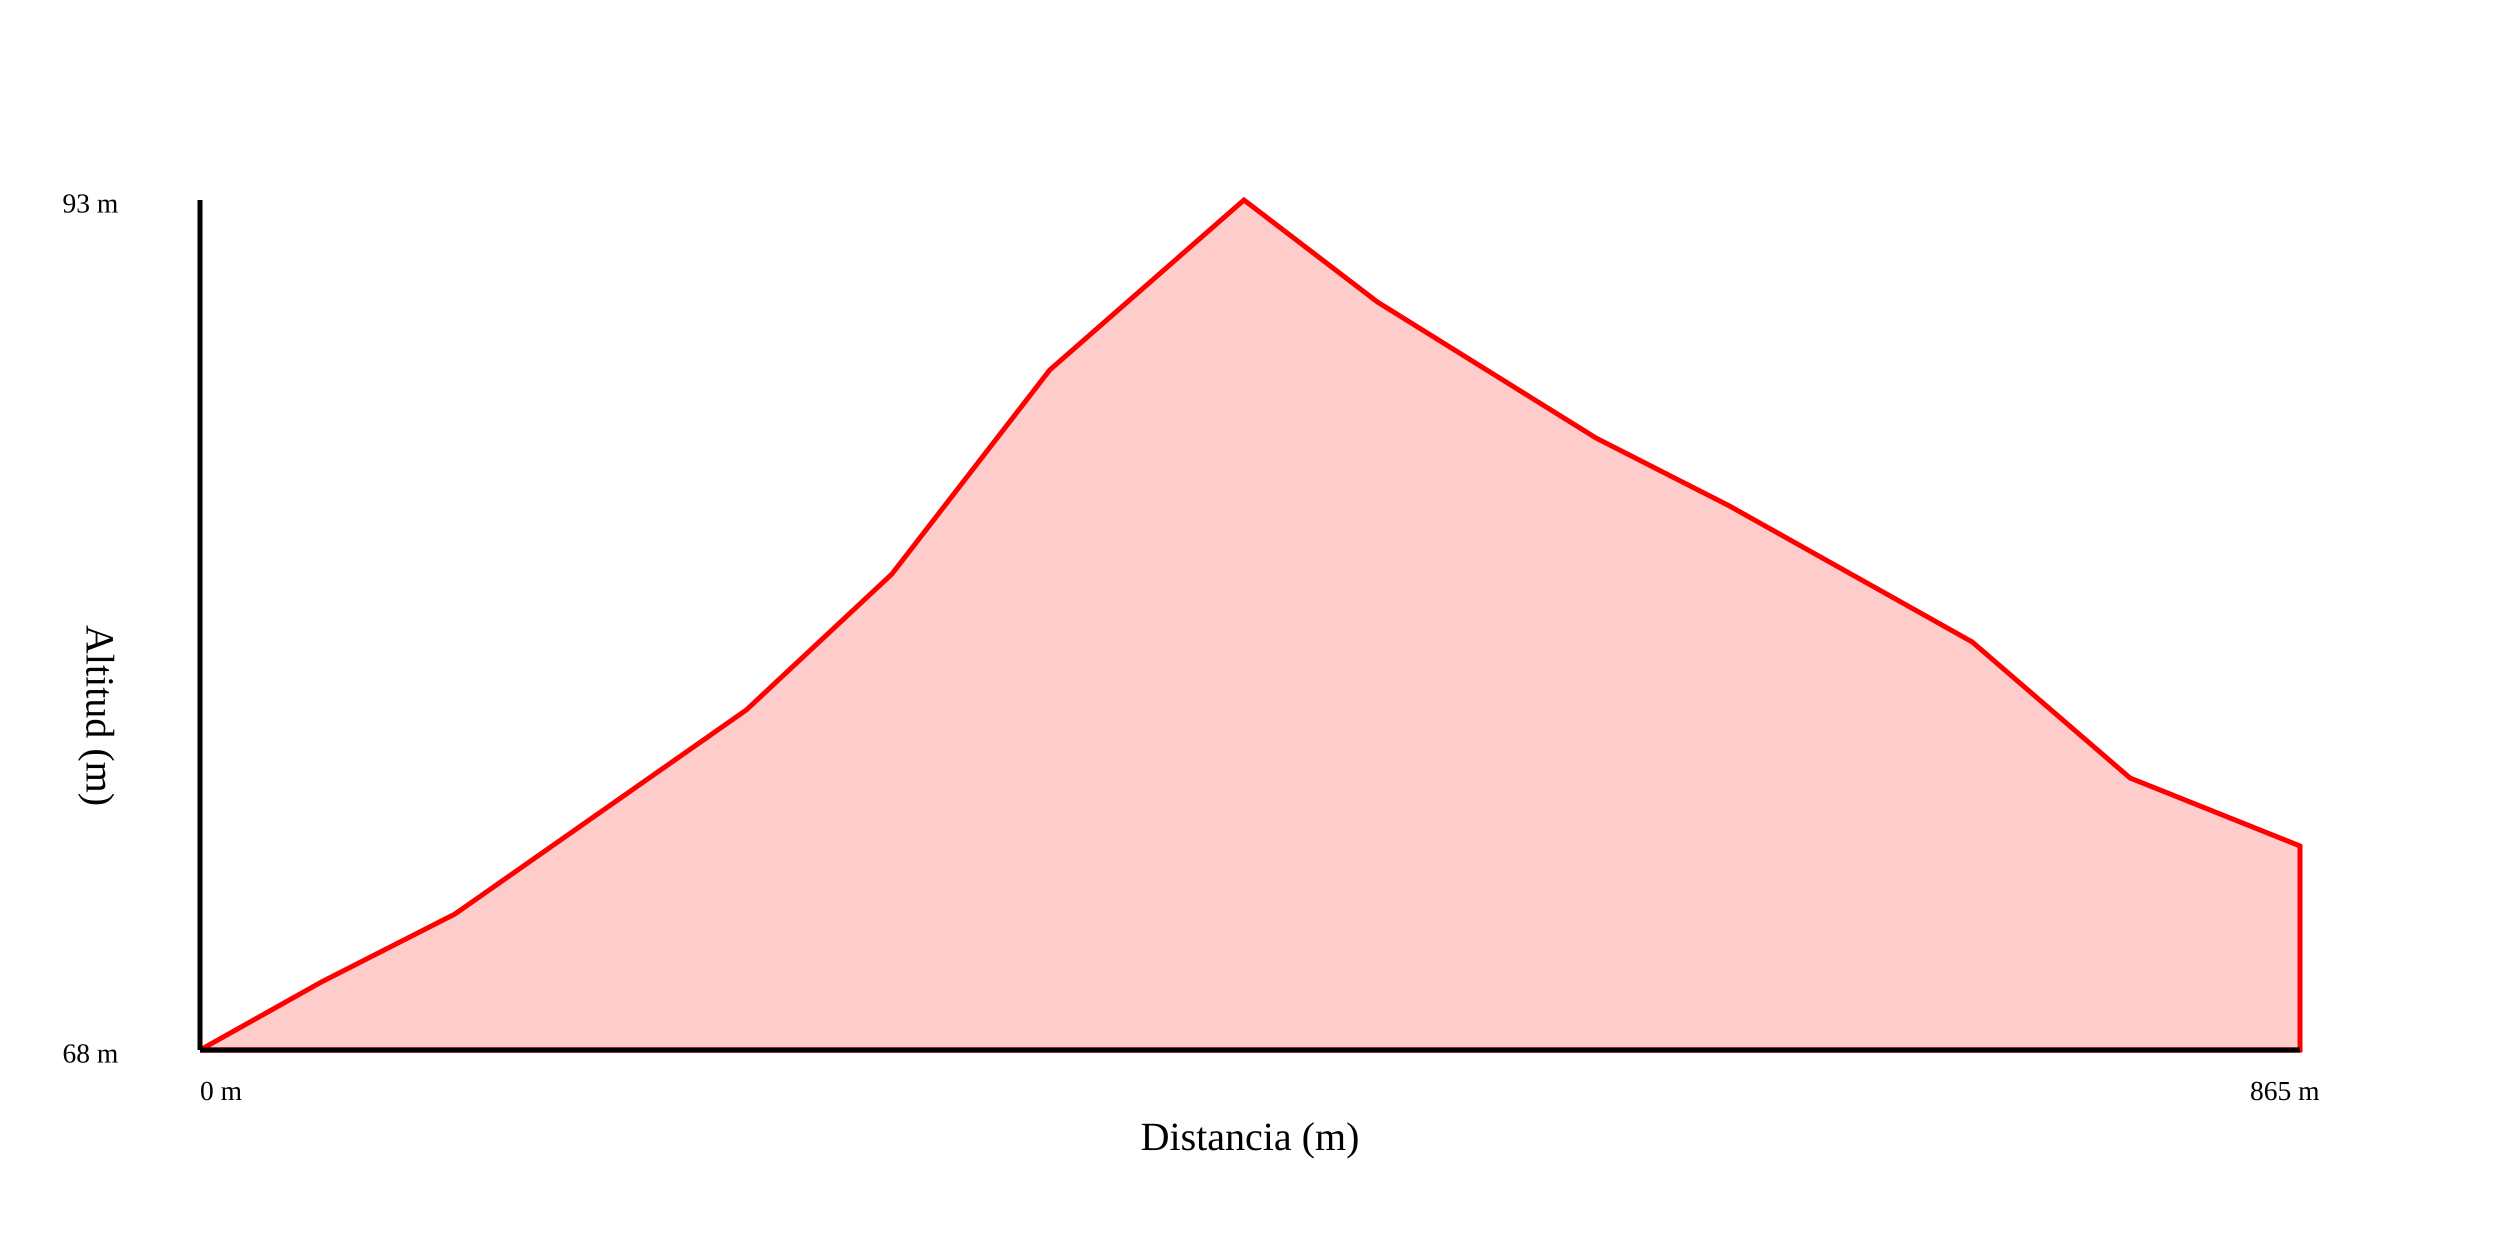
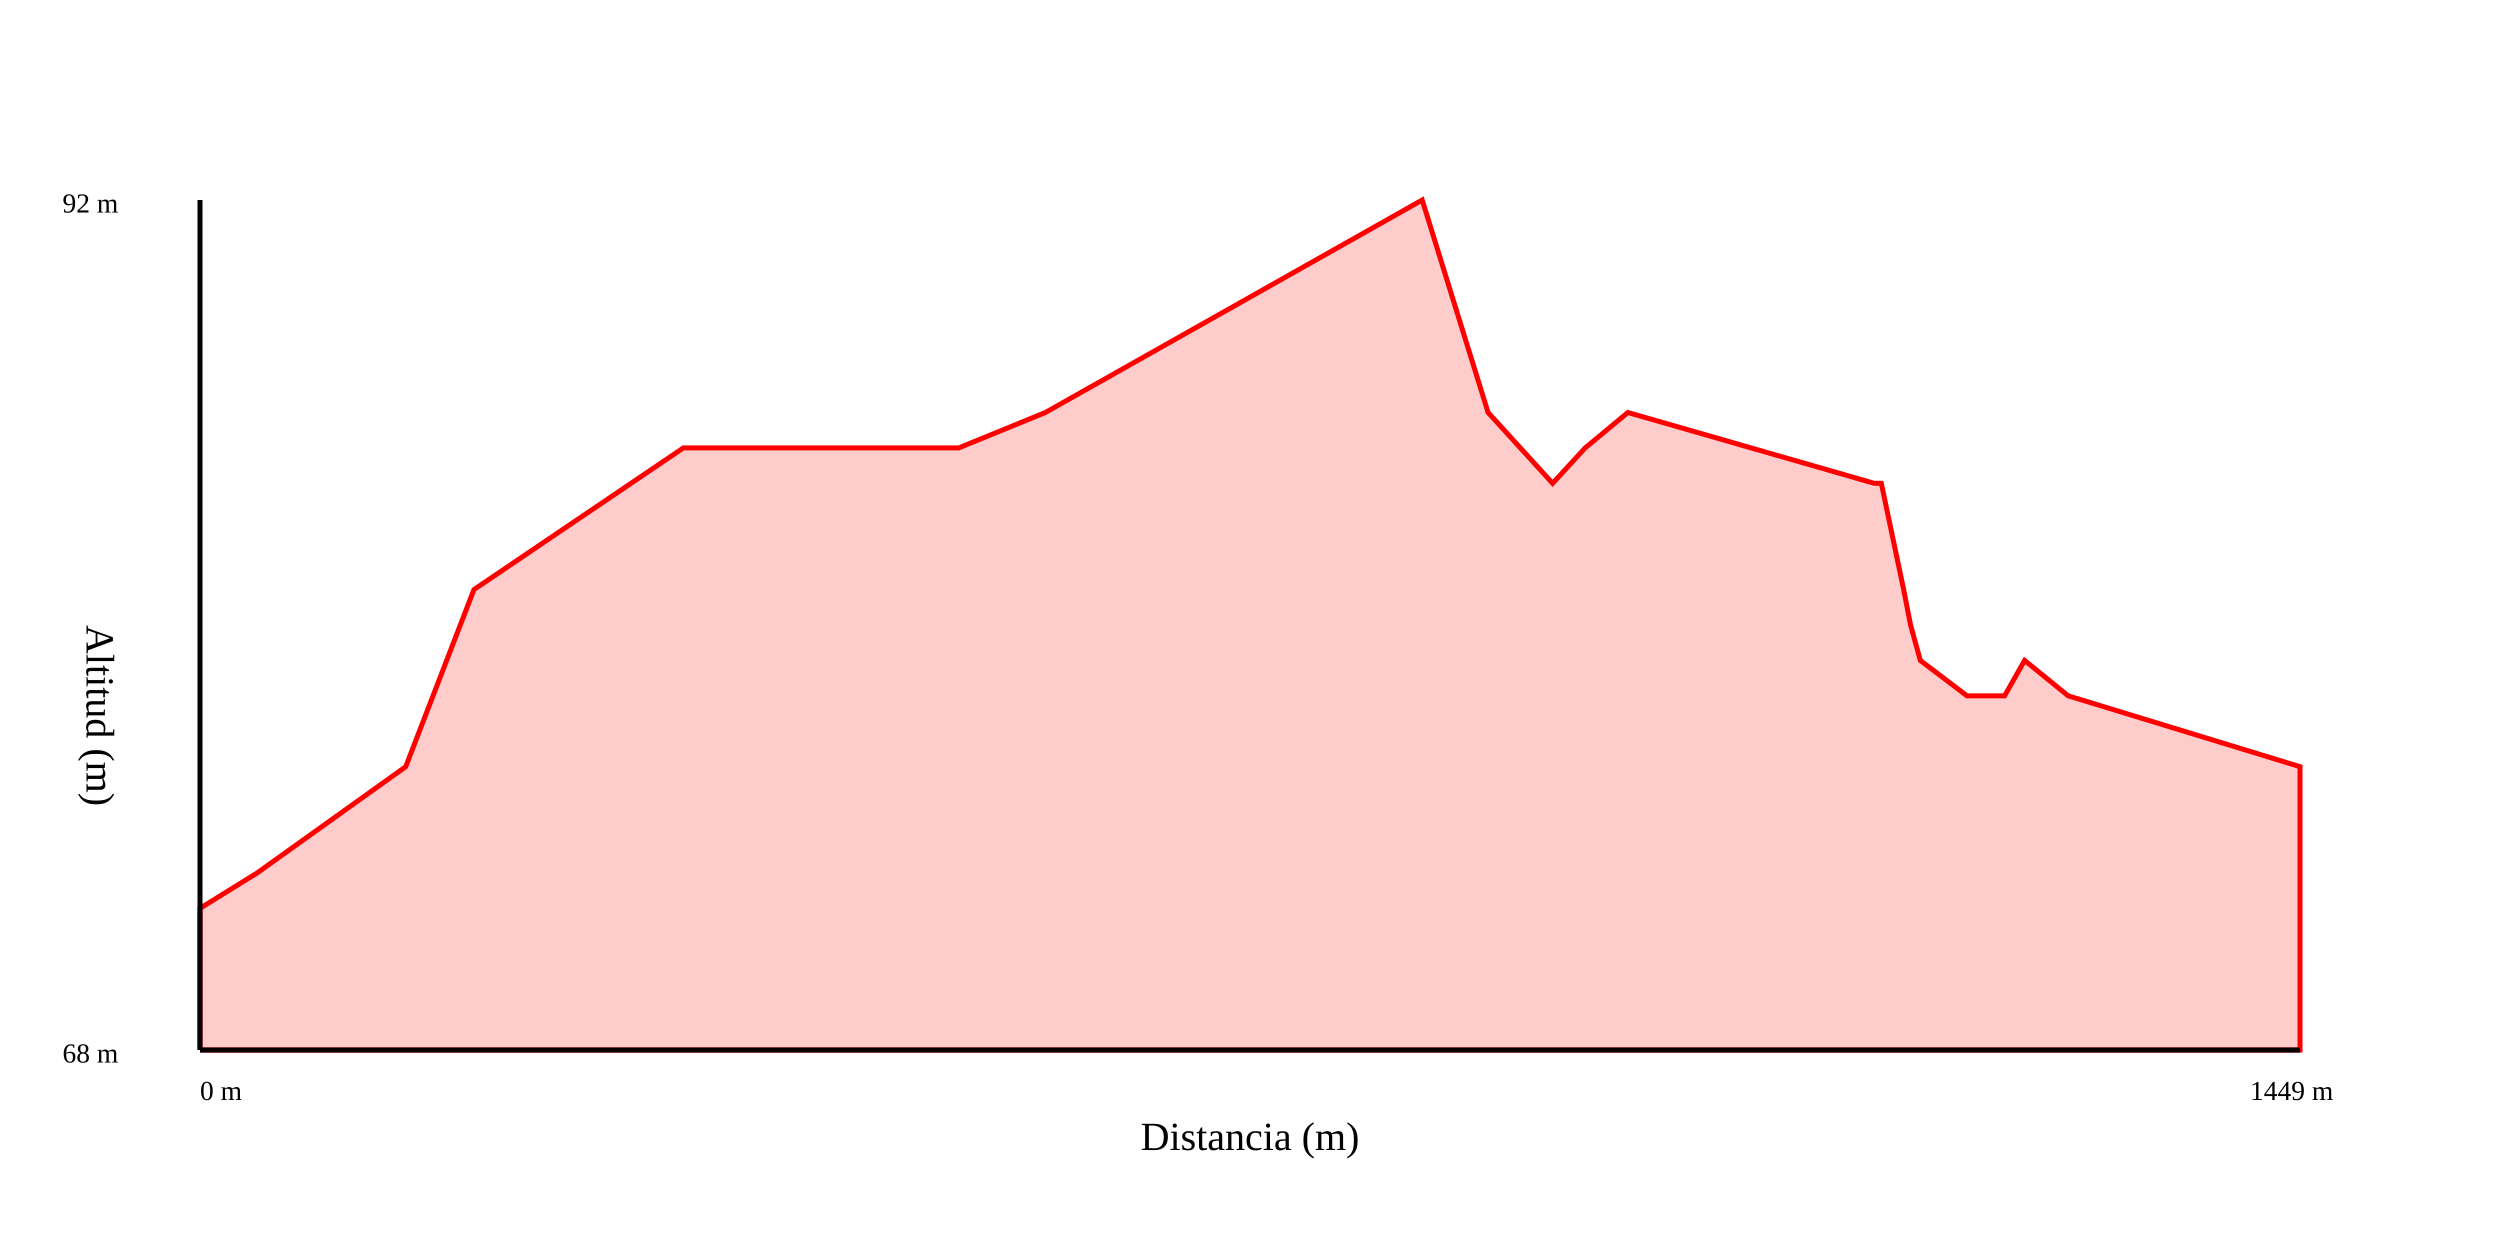
<svg xmlns="http://www.w3.org/2000/svg" width="1000" height="500" viewBox="0 0 1000 500">
-   <polyline points="80.00,420.00 80.00,420.00 128.55,392.80 181.97,365.60 298.50,284.00 356.76,229.60 419.88,148.00 497.57,80.00 550.98,120.80 638.38,175.20 691.79,202.40 788.90,256.80 852.02,311.20 920.00,338.40 920.00,420.00 80.00,420.00" stroke="red" fill="#ffcccc" stroke-width="2" />
+   <polyline points="80.00,420.00 80.00,363.33 102.86,349.17 162.29,306.67 189.58,235.83 273.33,179.17 383.47,179.17 418.16,165.00 568.88,80.00 595.23,165.00 621.04,193.33 634.06,179.17 651.14,165.00 749.69,193.33 752.53,193.33 761.46,235.83 764.22,250.00 768.13,264.17 786.77,278.33 801.84,278.33 809.85,264.17 827.25,278.33 920.00,306.67 920.00,420.00 80.00,420.00" stroke="red" fill="#ffcccc" stroke-width="2" />
  <line x1="80.0" y1="420.0" x2="920.0" y2="420.0" stroke="black" stroke-width="2" />
  <line x1="80.0" y1="420.0" x2="80.0" y2="80.0" stroke="black" stroke-width="2" />
  <text x="80.0" y="440.0" font-size="11">0 m</text>
-   <text x="900.0" y="440.0" font-size="11">865 m</text>
+   <text x="900.0" y="440.0" font-size="11">1449 m</text>
  <text x="25.0" y="425.0" font-size="11">68 m</text>
-   <text x="25.0" y="85.0" font-size="11">93 m</text>
+   <text x="25.0" y="85.0" font-size="11">92 m</text>
  <text x="500.0" y="460.0" font-size="16" style="text-anchor: middle;">Distancia (m)</text>
  <text x="40.0" y="250.0" font-size="16" style="writing-mode: tb; glyph-orientation-vertical: 0;">Altitud (m)</text>
</svg>
